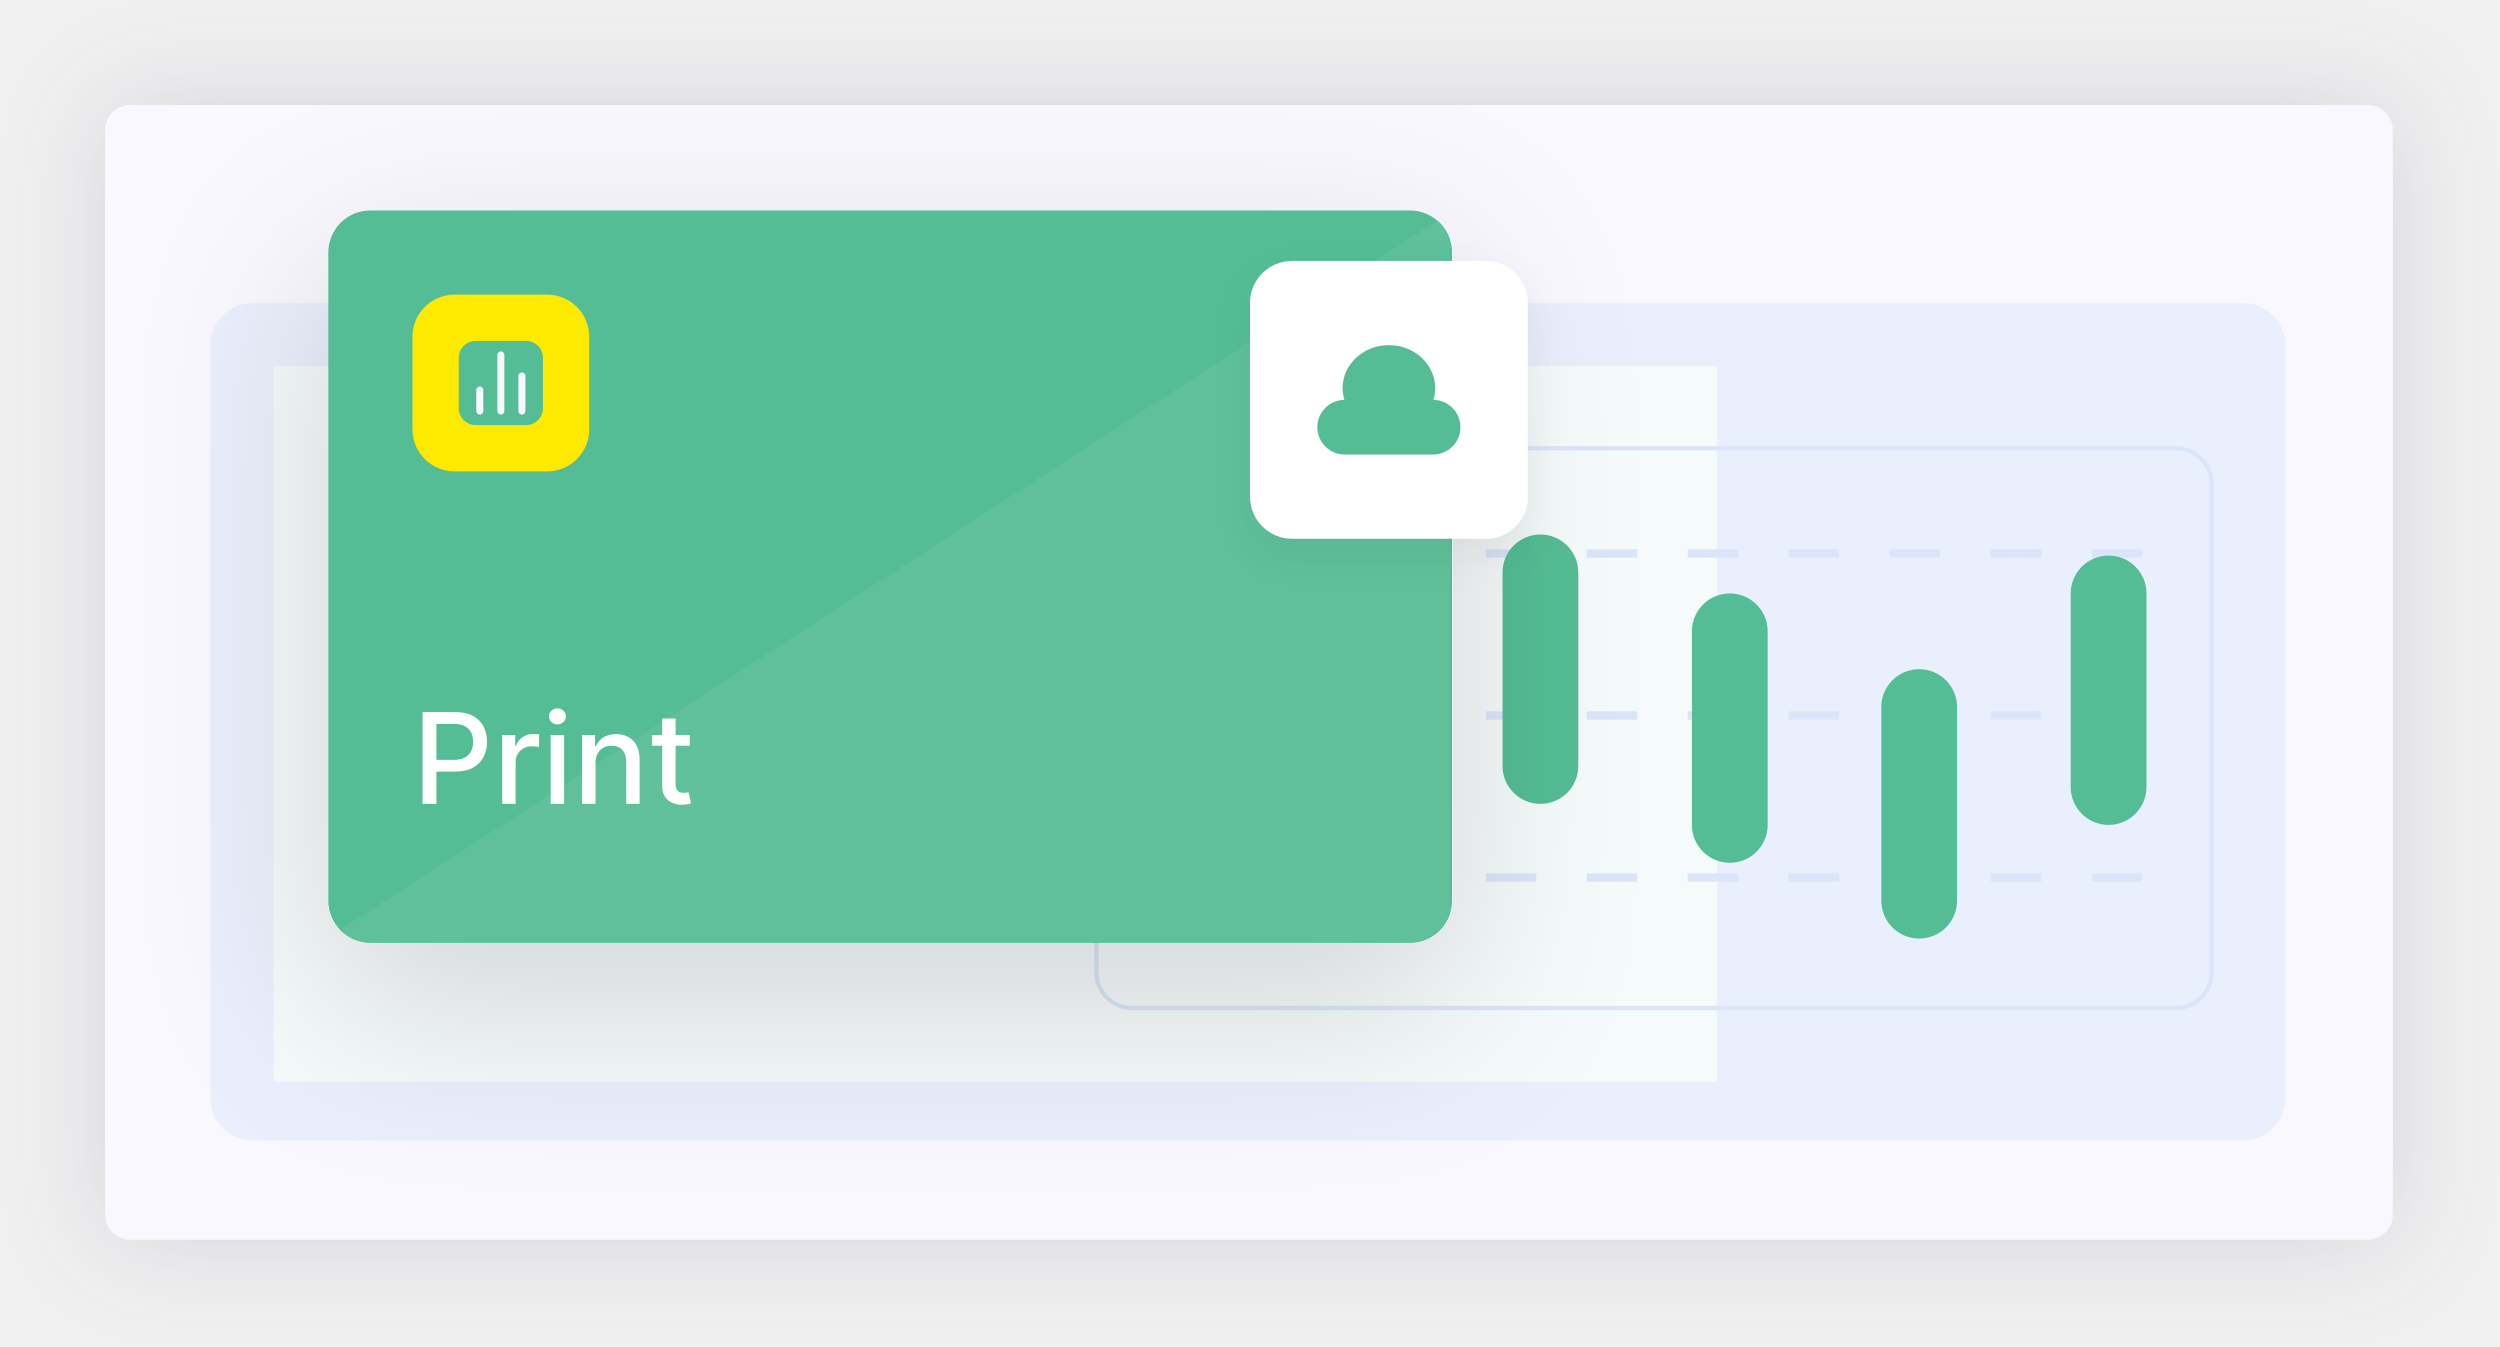
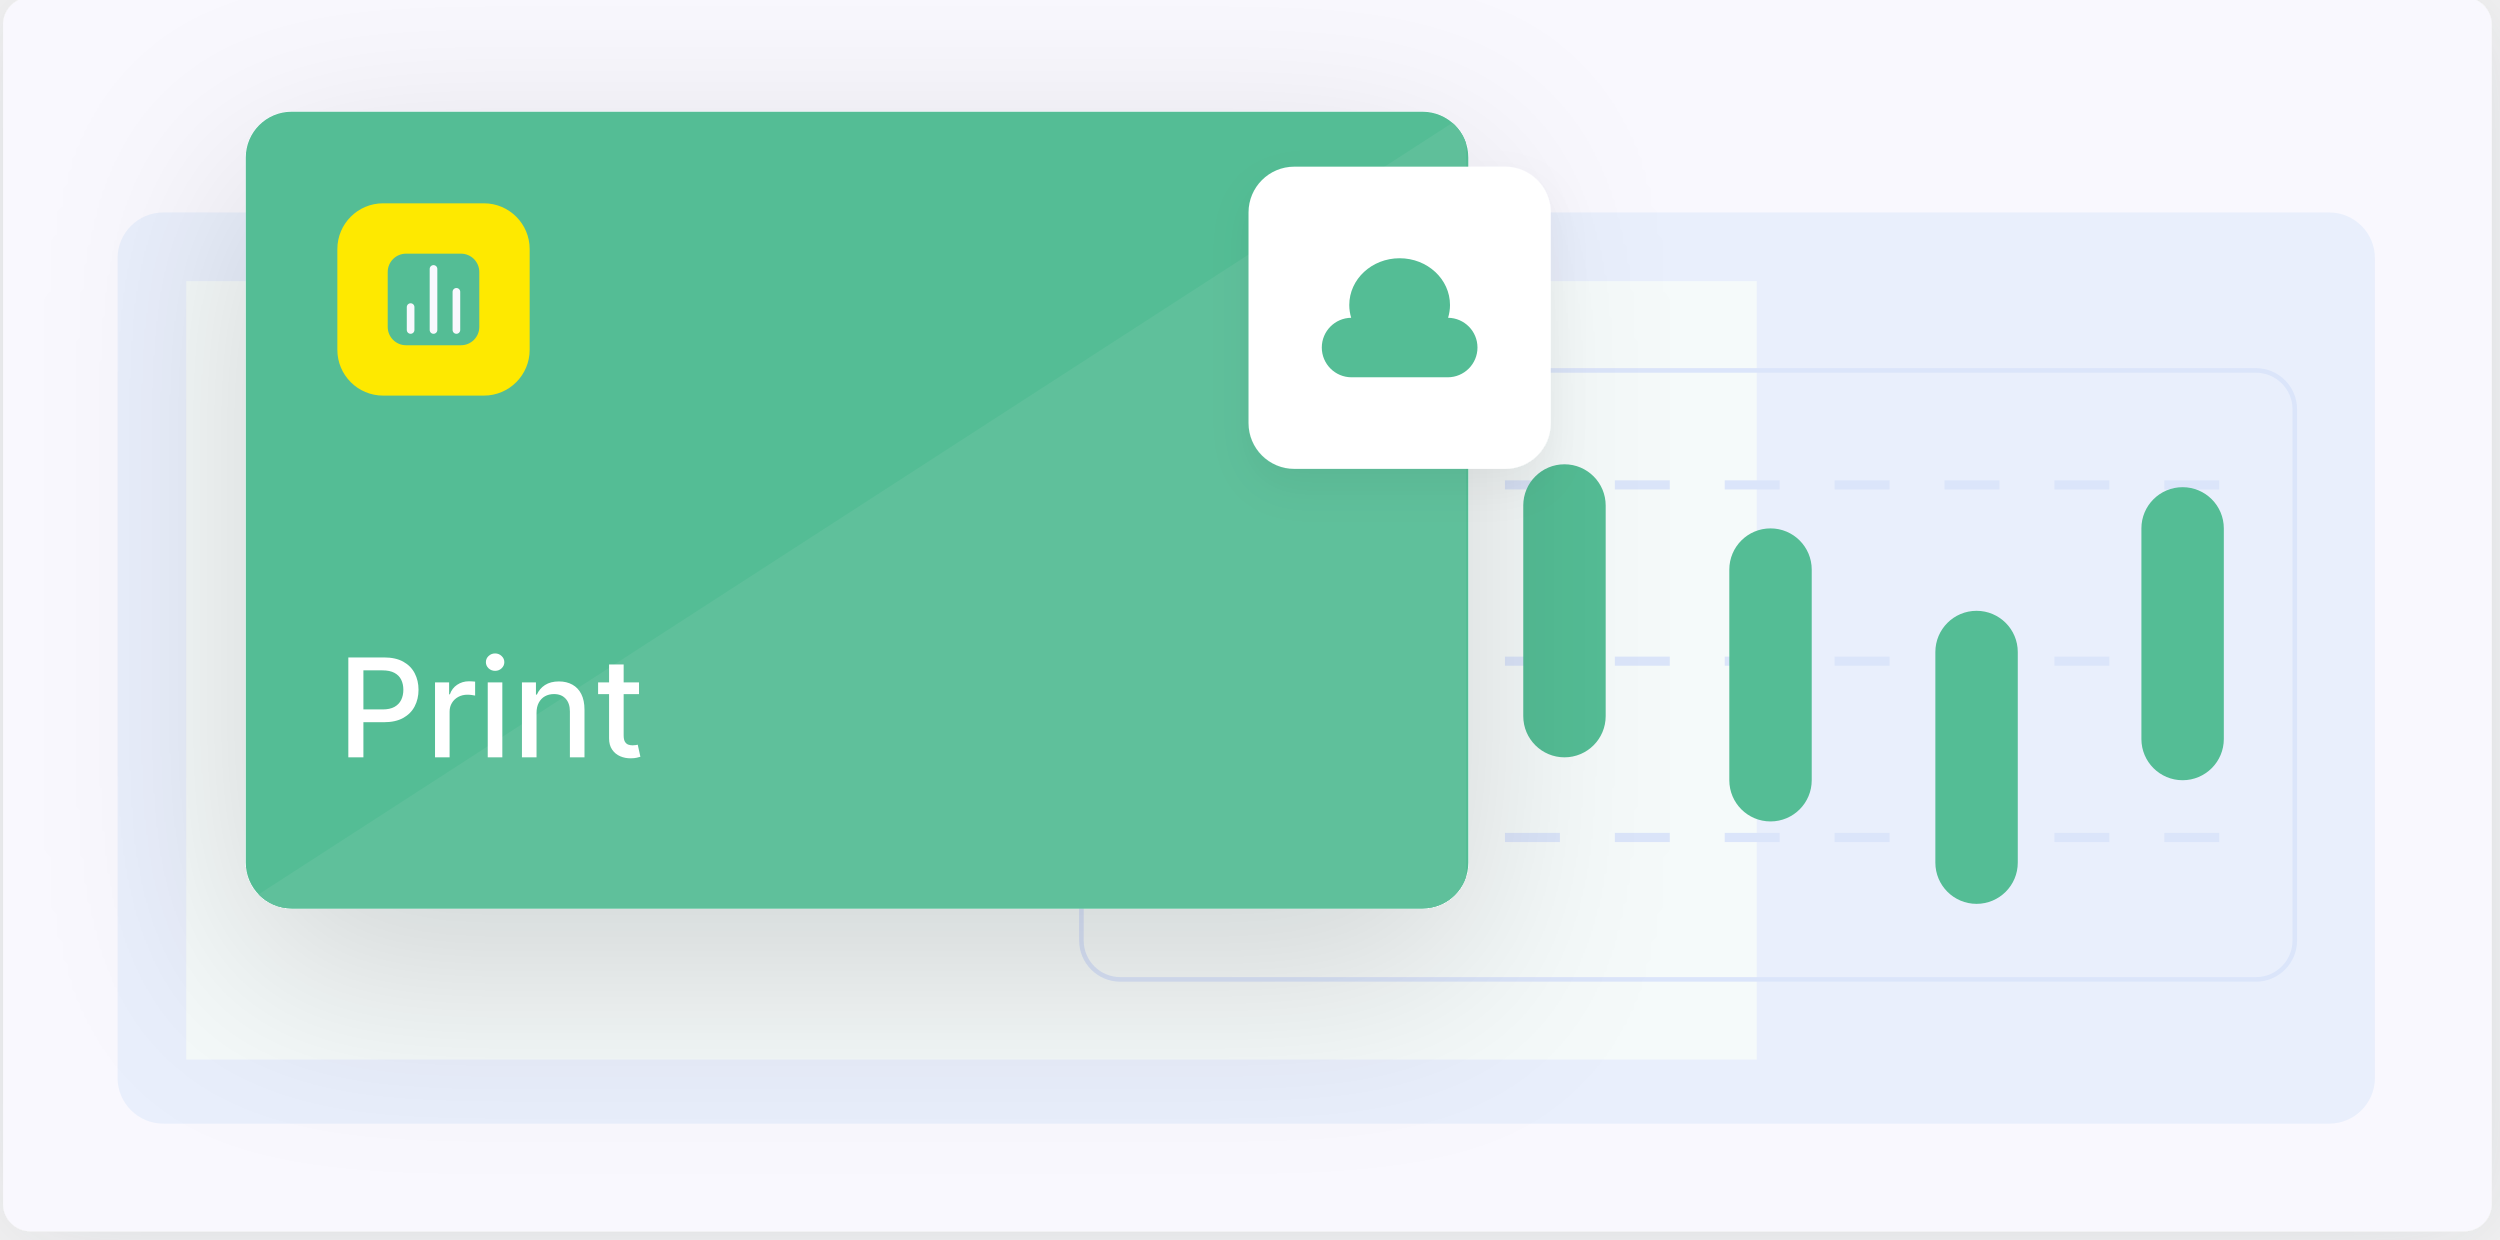
- <svg xmlns="http://www.w3.org/2000/svg" width="594" height="320" viewBox="0 0 594 320" fill="none">
+ <svg xmlns="http://www.w3.org/2000/svg" fill="none" viewBox="24.323 25.6 545.994 270.72" style="max-height: 500px" width="545.994" height="270.72">
  <g filter="url(#filter0_d_1_58689)">
    <g clip-path="url(#clip0_1_58689)">
-       <rect x="25" y="25" width="543.5" height="269.5" rx="6" fill="#F9F8FE" />
-       <rect x="50" y="72" width="493" height="199" rx="10" fill="#E9EFFC" />
-       <rect x="65" y="87" width="343" height="170" fill="#F5FAFA" />
-       <path d="M305 131.5H515.5" stroke="#DBE5FA" stroke-width="2" stroke-dasharray="12 12" />
-       <path d="M305 170H515.5" stroke="#DBE5FA" stroke-width="2" stroke-dasharray="12 12" />
-       <path d="M305 208.5H515.5" stroke="#DBE5FA" stroke-width="2" stroke-dasharray="12 12" />
-       <rect x="260.5" y="106.5" width="265" height="133" rx="8.5" stroke="#DBE5FA" />
-       <rect x="312" y="159" width="18" height="64" rx="9" fill="#54BD95" />
-       <rect x="357" y="127" width="18" height="64" rx="9" fill="#54BD95" />
-       <rect x="402" y="141" width="18" height="64" rx="9" fill="#54BD95" />
-       <rect x="447" y="159" width="18" height="64" rx="9" fill="#54BD95" />
-       <rect x="492" y="132" width="18" height="64" rx="9" fill="#54BD95" />
+       <rect fill="#F9F8FE" rx="6" height="269.5" width="543.5" y="25" x="25" />
+       <rect fill="#E9EFFC" rx="10" height="199" width="493" y="72" x="50" />
+       <rect fill="#F5FAFA" height="170" width="343" y="87" x="65" />
+       <path stroke-dasharray="12 12" stroke-width="2" stroke="#DBE5FA" d="M305 131.5H515.5" />
+       <path stroke-dasharray="12 12" stroke-width="2" stroke="#DBE5FA" d="M305 170H515.5" />
+       <path stroke-dasharray="12 12" stroke-width="2" stroke="#DBE5FA" d="M305 208.5H515.5" />
+       <rect stroke="#DBE5FA" rx="8.5" height="133" width="265" y="106.5" x="260.5" />
+       <rect fill="#54BD95" rx="9" height="64" width="18" y="159" x="312" />
+       <rect fill="#54BD95" rx="9" height="64" width="18" y="127" x="357" />
+       <rect fill="#54BD95" rx="9" height="64" width="18" y="141" x="402" />
+       <rect fill="#54BD95" rx="9" height="64" width="18" y="159" x="447" />
+       <rect fill="#54BD95" rx="9" height="64" width="18" y="132" x="492" />
      <g filter="url(#filter1_d_1_58689)">
        <g clip-path="url(#clip1_1_58689)">
-           <rect x="78" y="50" width="267" height="174" rx="10" fill="#54BD95" />
-           <path d="M344.5 50.5L74.5 225H344.5V50.5Z" fill="#5FC09B" />
-           <rect x="98" y="70" width="42" height="42" rx="10" fill="#FEE900" />
-           <rect x="109" y="81" width="20" height="20" rx="4" fill="#54BD95" />
-           <path d="M124 97.667V89.334" stroke="#F9F8FE" stroke-width="1.667" stroke-linecap="round" stroke-linejoin="round" />
-           <path d="M119 97.667V84.334" stroke="#F9F8FE" stroke-width="1.667" stroke-linecap="round" stroke-linejoin="round" />
-           <path d="M114 97.666V92.666" stroke="#F9F8FE" stroke-width="1.667" stroke-linecap="round" stroke-linejoin="round" />
-           <path d="M100.397 191V169.182H108.174C109.871 169.182 111.278 169.491 112.393 170.109C113.508 170.727 114.342 171.572 114.896 172.644C115.45 173.71 115.727 174.91 115.727 176.245C115.727 177.587 115.447 178.795 114.886 179.867C114.332 180.933 113.494 181.778 112.371 182.403C111.256 183.021 109.854 183.33 108.163 183.33H102.815V180.538H107.865C108.938 180.538 109.808 180.354 110.475 179.984C111.143 179.608 111.633 179.097 111.945 178.45C112.258 177.804 112.414 177.069 112.414 176.245C112.414 175.421 112.258 174.69 111.945 174.05C111.633 173.411 111.139 172.911 110.464 172.548C109.797 172.186 108.916 172.005 107.822 172.005H103.689V191H100.397ZM119.331 191V174.636H122.41V177.236H122.58C122.878 176.355 123.404 175.663 124.157 175.158C124.917 174.647 125.776 174.391 126.735 174.391C126.934 174.391 127.168 174.398 127.438 174.413C127.715 174.427 127.932 174.445 128.088 174.466V177.513C127.96 177.477 127.733 177.438 127.406 177.396C127.079 177.346 126.753 177.321 126.426 177.321C125.673 177.321 125.002 177.481 124.412 177.8C123.83 178.113 123.368 178.55 123.028 179.111C122.687 179.665 122.516 180.297 122.516 181.007V191H119.331ZM130.844 191V174.636H134.03V191H130.844ZM132.453 172.112C131.899 172.112 131.423 171.927 131.026 171.558C130.635 171.181 130.44 170.734 130.44 170.215C130.44 169.69 130.635 169.242 131.026 168.873C131.423 168.496 131.899 168.308 132.453 168.308C133.007 168.308 133.479 168.496 133.87 168.873C134.268 169.242 134.467 169.69 134.467 170.215C134.467 170.734 134.268 171.181 133.87 171.558C133.479 171.927 133.007 172.112 132.453 172.112ZM141.501 181.284V191H138.315V174.636H141.373V177.3H141.575C141.952 176.433 142.541 175.737 143.344 175.212C144.153 174.686 145.172 174.423 146.401 174.423C147.516 174.423 148.493 174.658 149.331 175.126C150.169 175.588 150.819 176.277 151.28 177.193C151.742 178.109 151.973 179.242 151.973 180.592V191H148.787V180.975C148.787 179.789 148.479 178.862 147.861 178.195C147.243 177.52 146.394 177.183 145.314 177.183C144.576 177.183 143.919 177.342 143.344 177.662C142.775 177.982 142.324 178.45 141.991 179.068C141.664 179.679 141.501 180.418 141.501 181.284ZM163.883 174.636V177.193H154.945V174.636H163.883ZM157.342 170.716H160.528V186.195C160.528 186.813 160.62 187.278 160.805 187.591C160.989 187.896 161.227 188.106 161.518 188.219C161.817 188.326 162.14 188.379 162.488 188.379C162.743 188.379 162.967 188.362 163.159 188.326C163.351 188.29 163.5 188.262 163.606 188.241L164.182 190.872C163.997 190.943 163.734 191.014 163.393 191.085C163.052 191.163 162.626 191.206 162.115 191.213C161.277 191.227 160.496 191.078 159.771 190.766C159.047 190.453 158.461 189.97 158.013 189.317C157.566 188.663 157.342 187.843 157.342 186.856V170.716Z" fill="white" />
+           <rect fill="#54BD95" rx="10" height="174" width="267" y="50" x="78" />
+           <path fill="#5FC09B" d="M344.5 50.5L74.5 225H344.5V50.5Z" />
+           <rect fill="#FEE900" rx="10" height="42" width="42" y="70" x="98" />
+           <rect fill="#54BD95" rx="4" height="20" width="20" y="81" x="109" />
+           <path stroke-linejoin="round" stroke-linecap="round" stroke-width="1.667" stroke="#F9F8FE" d="M124 97.667V89.334" />
+           <path stroke-linejoin="round" stroke-linecap="round" stroke-width="1.667" stroke="#F9F8FE" d="M119 97.667V84.334" />
+           <path stroke-linejoin="round" stroke-linecap="round" stroke-width="1.667" stroke="#F9F8FE" d="M114 97.666V92.666" />
+           <path fill="white" d="M100.397 191V169.182H108.174C109.871 169.182 111.278 169.491 112.393 170.109C113.508 170.727 114.342 171.572 114.896 172.644C115.45 173.71 115.727 174.91 115.727 176.245C115.727 177.587 115.447 178.795 114.886 179.867C114.332 180.933 113.494 181.778 112.371 182.403C111.256 183.021 109.854 183.33 108.163 183.33H102.815V180.538H107.865C108.938 180.538 109.808 180.354 110.475 179.984C111.143 179.608 111.633 179.097 111.945 178.45C112.258 177.804 112.414 177.069 112.414 176.245C112.414 175.421 112.258 174.69 111.945 174.05C111.633 173.411 111.139 172.911 110.464 172.548C109.797 172.186 108.916 172.005 107.822 172.005H103.689V191H100.397ZM119.331 191V174.636H122.41V177.236H122.58C122.878 176.355 123.404 175.663 124.157 175.158C124.917 174.647 125.776 174.391 126.735 174.391C126.934 174.391 127.168 174.398 127.438 174.413C127.715 174.427 127.932 174.445 128.088 174.466V177.513C127.96 177.477 127.733 177.438 127.406 177.396C127.079 177.346 126.753 177.321 126.426 177.321C125.673 177.321 125.002 177.481 124.412 177.8C123.83 178.113 123.368 178.55 123.028 179.111C122.687 179.665 122.516 180.297 122.516 181.007V191H119.331ZM130.844 191V174.636H134.03V191H130.844ZM132.453 172.112C131.899 172.112 131.423 171.927 131.026 171.558C130.635 171.181 130.44 170.734 130.44 170.215C130.44 169.69 130.635 169.242 131.026 168.873C131.423 168.496 131.899 168.308 132.453 168.308C133.007 168.308 133.479 168.496 133.87 168.873C134.268 169.242 134.467 169.69 134.467 170.215C134.467 170.734 134.268 171.181 133.87 171.558C133.479 171.927 133.007 172.112 132.453 172.112ZM141.501 181.284V191H138.315V174.636H141.373V177.3H141.575C141.952 176.433 142.541 175.737 143.344 175.212C144.153 174.686 145.172 174.423 146.401 174.423C147.516 174.423 148.493 174.658 149.331 175.126C150.169 175.588 150.819 176.277 151.28 177.193C151.742 178.109 151.973 179.242 151.973 180.592V191H148.787V180.975C148.787 179.789 148.479 178.862 147.861 178.195C147.243 177.52 146.394 177.183 145.314 177.183C144.576 177.183 143.919 177.342 143.344 177.662C142.775 177.982 142.324 178.45 141.991 179.068C141.664 179.679 141.501 180.418 141.501 181.284ZM163.883 174.636V177.193H154.945V174.636H163.883ZM157.342 170.716H160.528V186.195C160.528 186.813 160.62 187.278 160.805 187.591C160.989 187.896 161.227 188.106 161.518 188.219C161.817 188.326 162.14 188.379 162.488 188.379C162.743 188.379 162.967 188.362 163.159 188.326C163.351 188.29 163.5 188.262 163.606 188.241L164.182 190.872C163.997 190.943 163.734 191.014 163.393 191.085C163.052 191.163 162.626 191.206 162.115 191.213C161.277 191.227 160.496 191.078 159.771 190.766C159.047 190.453 158.461 189.97 158.013 189.317C157.566 188.663 157.342 187.843 157.342 186.856V170.716Z" />
        </g>
      </g>
      <g filter="url(#filter2_d_1_58689)">
-         <rect x="297" y="62" width="66" height="66" rx="10" fill="white" />
+         <rect fill="white" rx="10" height="66" width="66" y="62" x="297" />
      </g>
-       <path d="M330 82C336.075 82 341 86.573 341 92.214C341 93.181 340.851 94.115 340.581 95.002C344.134 95.045 347 97.937 347 101.5C347 105.09 344.09 108 340.5 108H319.5C315.91 108 313 105.09 313 101.5C313 97.938 315.866 95.046 319.418 95.002C319.148 94.116 319 93.181 319 92.214C319 86.573 323.925 82 330 82Z" fill="#54BD95" />
+       <path fill="#54BD95" d="M330 82C336.075 82 341 86.573 341 92.214C341 93.181 340.851 94.115 340.581 95.002C344.134 95.045 347 97.937 347 101.5C347 105.09 344.09 108 340.5 108H319.5C315.91 108 313 105.09 313 101.5C313 97.938 315.866 95.046 319.418 95.002C319.148 94.116 319 93.181 319 92.214C319 86.573 323.925 82 330 82Z" />
    </g>
  </g>
  <defs>
-     <filter id="filter0_d_1_58689" x="0" y="0" width="593.5" height="319.5" filterUnits="userSpaceOnUse" color-interpolation-filters="sRGB">
-       <feFlood flood-opacity="0" result="BackgroundImageFix" />
-       <feColorMatrix in="SourceAlpha" type="matrix" values="0 0 0 0 0 0 0 0 0 0 0 0 0 0 0 0 0 0 127 0" result="hardAlpha" />
+     <filter color-interpolation-filters="sRGB" filterUnits="userSpaceOnUse" height="319.5" width="593.5" y="0" x="0" id="filter0_d_1_58689">
+       <feFlood result="BackgroundImageFix" flood-opacity="0" />
+       <feColorMatrix result="hardAlpha" values="0 0 0 0 0 0 0 0 0 0 0 0 0 0 0 0 0 0 127 0" type="matrix" in="SourceAlpha" />
      <feOffset />
      <feGaussianBlur stdDeviation="12.5" />
-       <feComposite in2="hardAlpha" operator="out" />
-       <feColorMatrix type="matrix" values="0 0 0 0 0.184 0 0 0 0 0.223 0 0 0 0 0.404 0 0 0 0.15 0" />
-       <feBlend mode="normal" in2="BackgroundImageFix" result="effect1_dropShadow_1_58689" />
-       <feBlend mode="normal" in="SourceGraphic" in2="effect1_dropShadow_1_58689" result="shape" />
+       <feComposite operator="out" in2="hardAlpha" />
+       <feColorMatrix values="0 0 0 0 0.184 0 0 0 0 0.223 0 0 0 0 0.404 0 0 0 0.15 0" type="matrix" />
+       <feBlend result="effect1_dropShadow_1_58689" in2="BackgroundImageFix" mode="normal" />
+       <feBlend result="shape" in2="effect1_dropShadow_1_58689" in="SourceGraphic" mode="normal" />
    </filter>
-     <filter id="filter1_d_1_58689" x="34" y="20" width="355" height="262" filterUnits="userSpaceOnUse" color-interpolation-filters="sRGB">
-       <feFlood flood-opacity="0" result="BackgroundImageFix" />
-       <feColorMatrix in="SourceAlpha" type="matrix" values="0 0 0 0 0 0 0 0 0 0 0 0 0 0 0 0 0 0 127 0" result="hardAlpha" />
+     <filter color-interpolation-filters="sRGB" filterUnits="userSpaceOnUse" height="262" width="355" y="20" x="34" id="filter1_d_1_58689">
+       <feFlood result="BackgroundImageFix" flood-opacity="0" />
+       <feColorMatrix result="hardAlpha" values="0 0 0 0 0 0 0 0 0 0 0 0 0 0 0 0 0 0 127 0" type="matrix" in="SourceAlpha" />
      <feOffset dy="14" />
      <feGaussianBlur stdDeviation="22" />
-       <feComposite in2="hardAlpha" operator="out" />
-       <feColorMatrix type="matrix" values="0 0 0 0 0 0 0 0 0 0 0 0 0 0 0 0 0 0 0.15 0" />
-       <feBlend mode="normal" in2="BackgroundImageFix" result="effect1_dropShadow_1_58689" />
-       <feBlend mode="normal" in="SourceGraphic" in2="effect1_dropShadow_1_58689" result="shape" />
+       <feComposite operator="out" in2="hardAlpha" />
+       <feColorMatrix values="0 0 0 0 0 0 0 0 0 0 0 0 0 0 0 0 0 0 0.15 0" type="matrix" />
+       <feBlend result="effect1_dropShadow_1_58689" in2="BackgroundImageFix" mode="normal" />
+       <feBlend result="shape" in2="effect1_dropShadow_1_58689" in="SourceGraphic" mode="normal" />
    </filter>
-     <filter id="filter2_d_1_58689" x="288" y="57" width="84" height="84" filterUnits="userSpaceOnUse" color-interpolation-filters="sRGB">
-       <feFlood flood-opacity="0" result="BackgroundImageFix" />
-       <feColorMatrix in="SourceAlpha" type="matrix" values="0 0 0 0 0 0 0 0 0 0 0 0 0 0 0 0 0 0 127 0" result="hardAlpha" />
+     <filter color-interpolation-filters="sRGB" filterUnits="userSpaceOnUse" height="84" width="84" y="57" x="288" id="filter2_d_1_58689">
+       <feFlood result="BackgroundImageFix" flood-opacity="0" />
+       <feColorMatrix result="hardAlpha" values="0 0 0 0 0 0 0 0 0 0 0 0 0 0 0 0 0 0 127 0" type="matrix" in="SourceAlpha" />
      <feOffset dy="4" />
      <feGaussianBlur stdDeviation="4.5" />
-       <feComposite in2="hardAlpha" operator="out" />
-       <feColorMatrix type="matrix" values="0 0 0 0 0 0 0 0 0 0 0 0 0 0 0 0 0 0 0.05 0" />
-       <feBlend mode="normal" in2="BackgroundImageFix" result="effect1_dropShadow_1_58689" />
-       <feBlend mode="normal" in="SourceGraphic" in2="effect1_dropShadow_1_58689" result="shape" />
+       <feComposite operator="out" in2="hardAlpha" />
+       <feColorMatrix values="0 0 0 0 0 0 0 0 0 0 0 0 0 0 0 0 0 0 0.05 0" type="matrix" />
+       <feBlend result="effect1_dropShadow_1_58689" in2="BackgroundImageFix" mode="normal" />
+       <feBlend result="shape" in2="effect1_dropShadow_1_58689" in="SourceGraphic" mode="normal" />
    </filter>
    <clipPath id="clip0_1_58689">
-       <rect x="25" y="25" width="543.5" height="269.5" rx="6" fill="white" />
+       <rect fill="white" rx="6" height="269.5" width="543.5" y="25" x="25" />
    </clipPath>
    <clipPath id="clip1_1_58689">
-       <rect x="78" y="50" width="267" height="174" rx="10" fill="white" />
+       <rect fill="white" rx="10" height="174" width="267" y="50" x="78" />
    </clipPath>
  </defs>
</svg>
